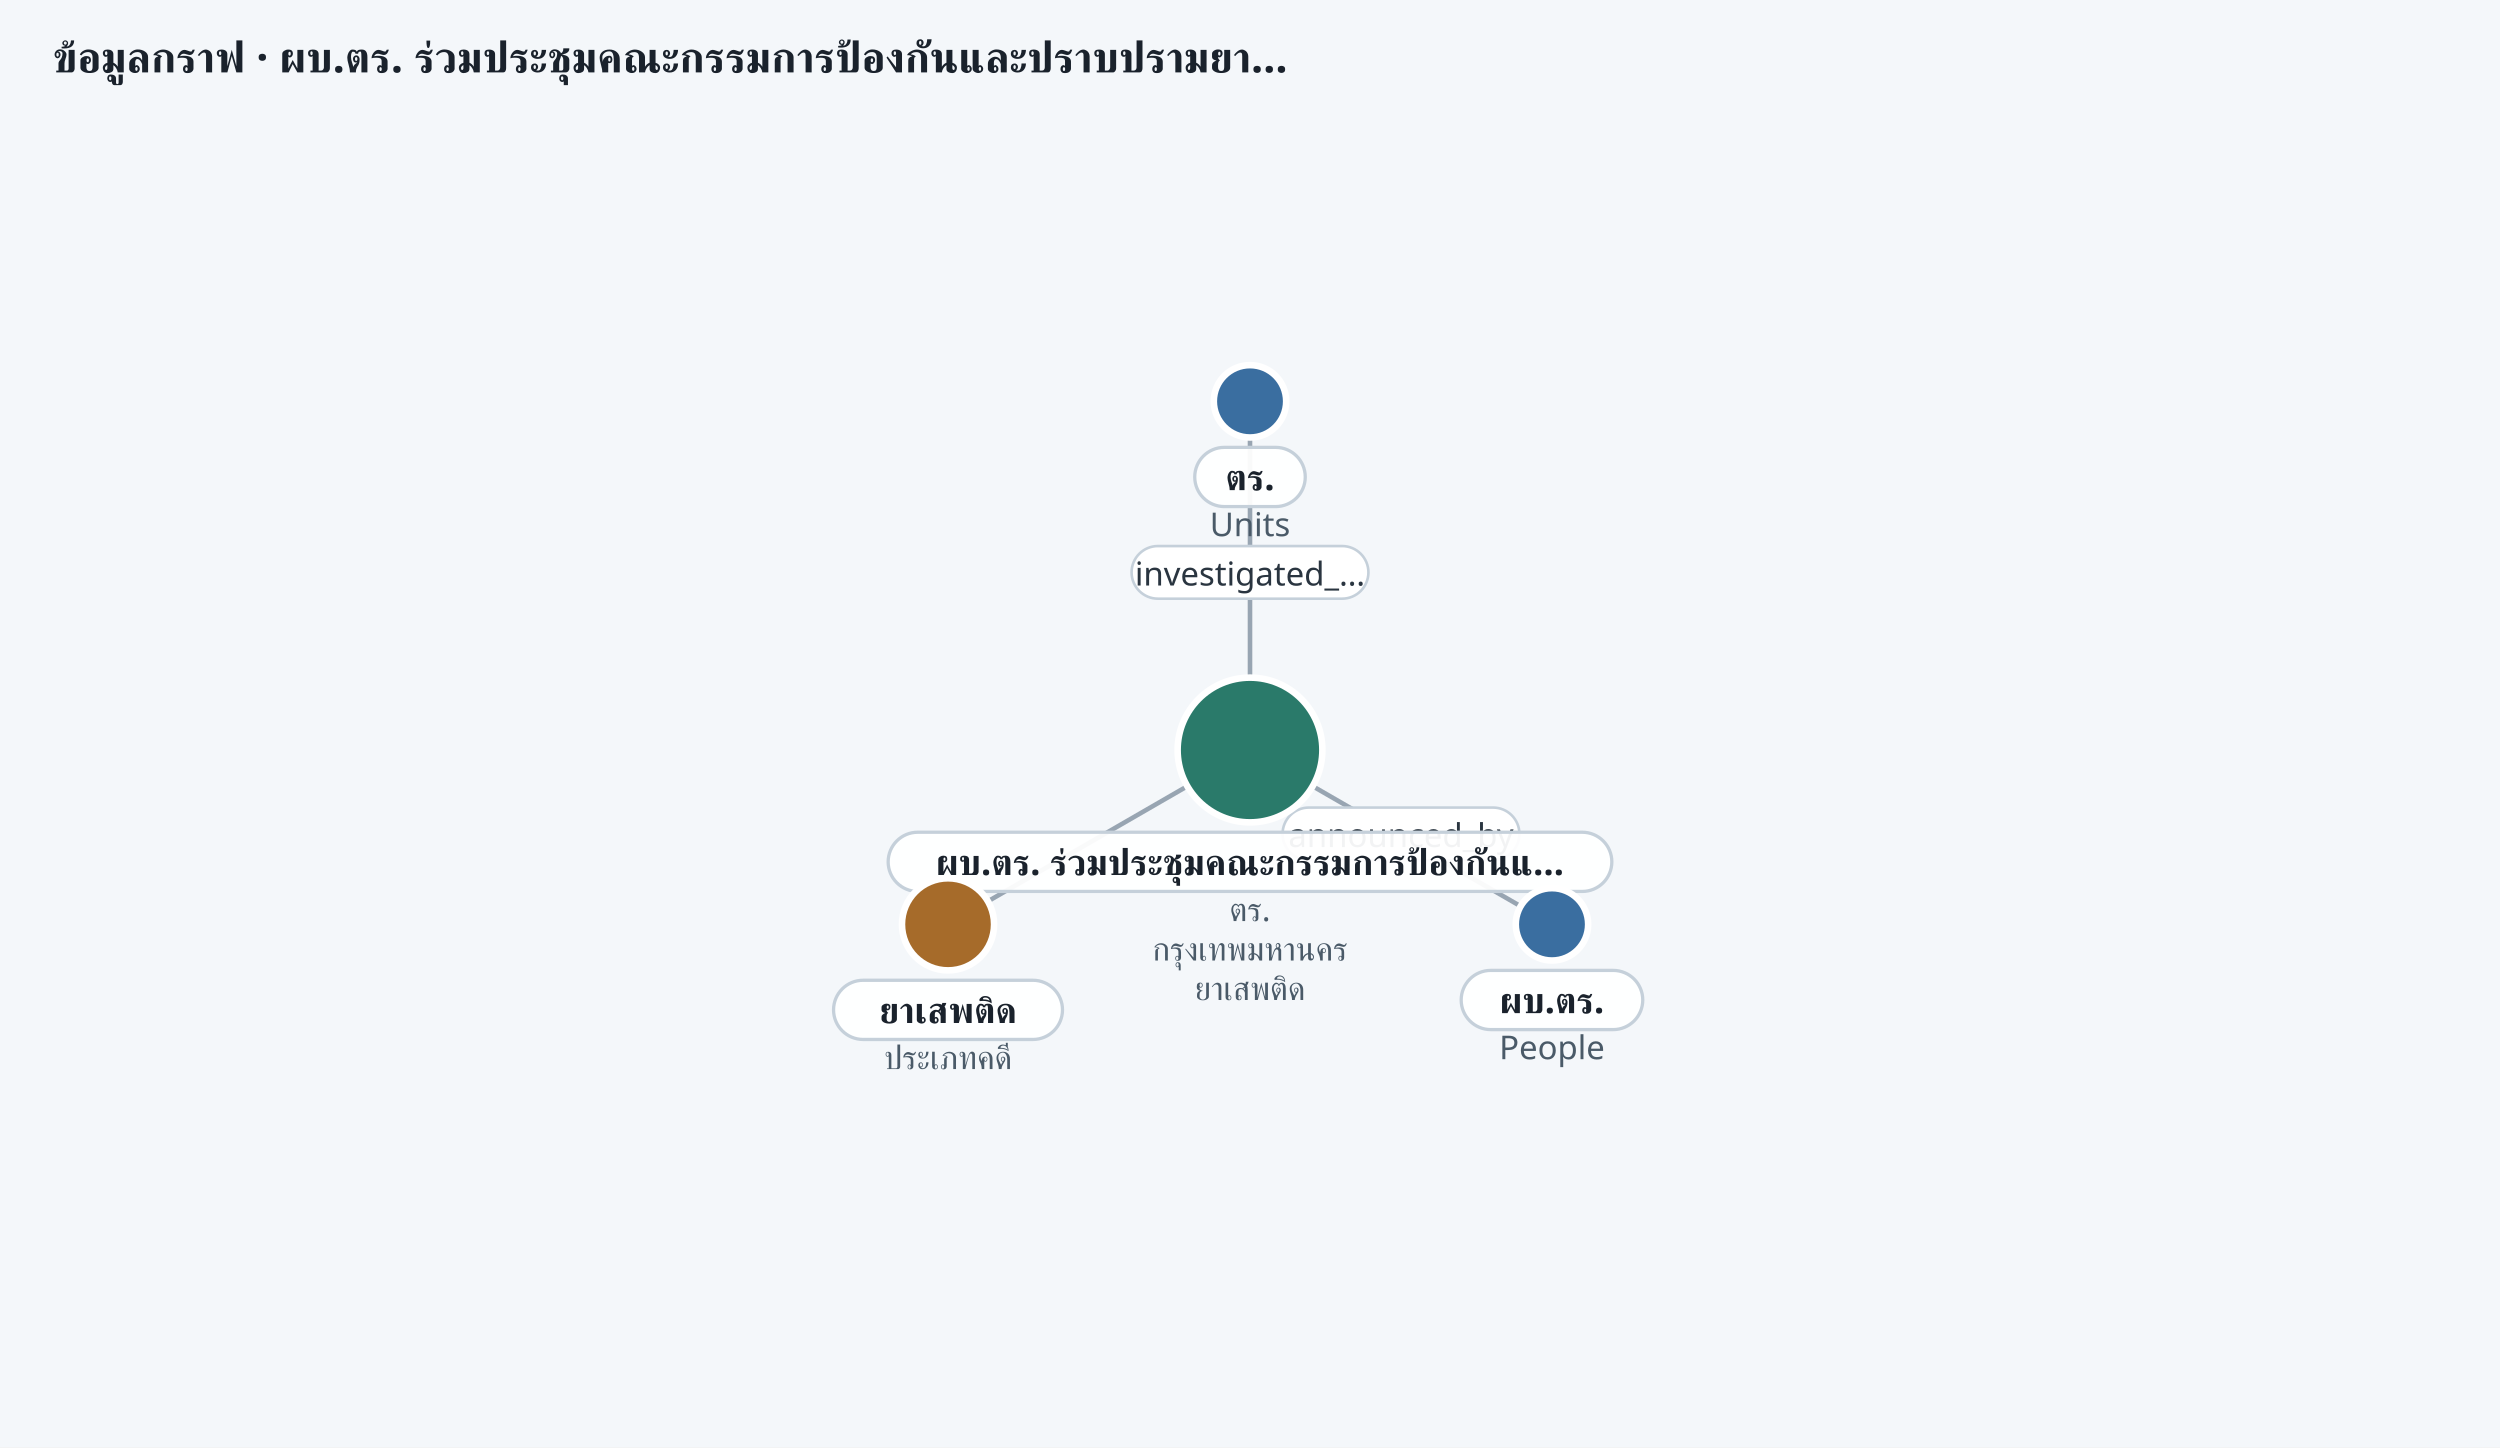
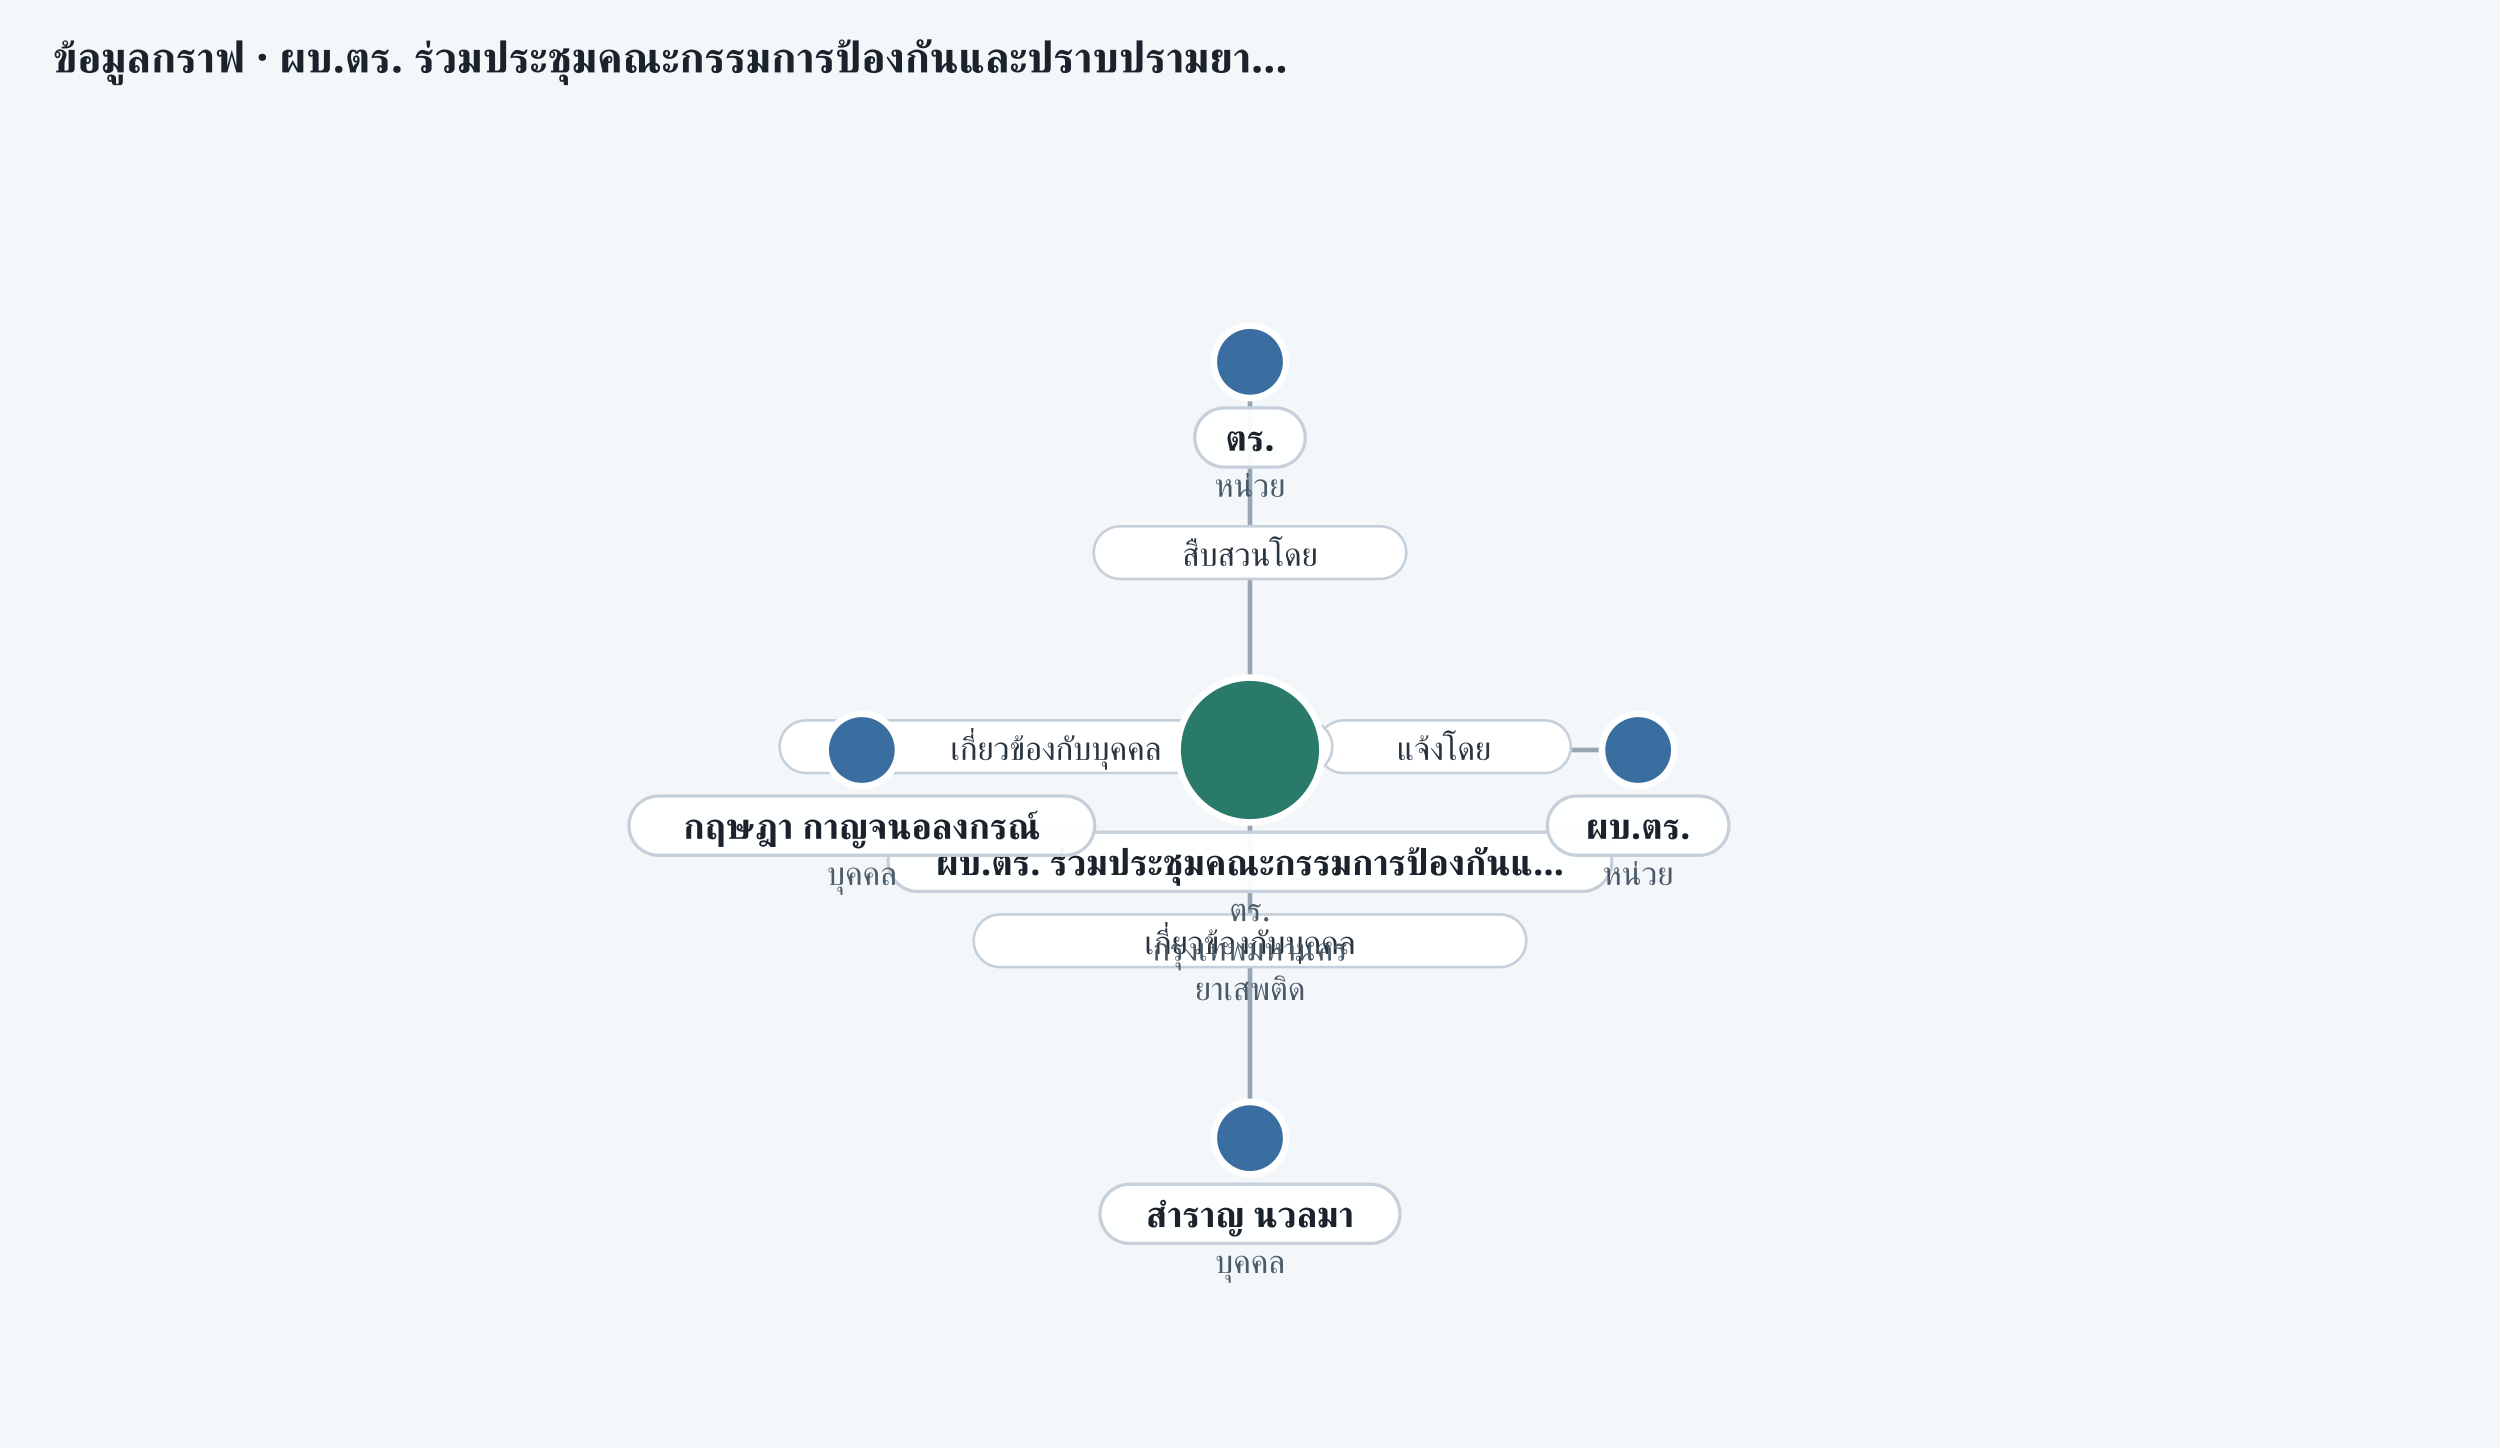
<svg xmlns="http://www.w3.org/2000/svg" width="760" height="440" viewBox="0 0 760 440" role="img" aria-label="ego graph 20261023-drug-06">
  <rect width="100%" height="100%" fill="#f4f7fa" />
  <text x="16" y="22" font-size="13" font-weight="700" fill="#1a222c" font-family="Sarabun, Anuphan, sans-serif">ข้อมูลกราฟ · ผบ.ตร. ร่วมประชุมคณะกรรมการป้องกันและปราบปรามยา…</text>
-   <line x1="380.0" y1="228.0" x2="380.0" y2="122.0" stroke="#7a8a9a" stroke-width="1.4" opacity="0.75" />
-   <rect x="344.0" y="166.0" width="72" height="16" rx="8" fill="#fff" stroke="#c5d0da" stroke-width="0.8" />
-   <text x="380.0" y="178.0" text-anchor="middle" font-size="10" fill="#2a3540" font-family="Sarabun, Anuphan, sans-serif">investigated_…</text>
-   <line x1="380.0" y1="228.0" x2="471.8" y2="281.0" stroke="#7a8a9a" stroke-width="1.4" opacity="0.75" />
-   <rect x="389.9" y="245.5" width="72" height="16" rx="8" fill="#fff" stroke="#c5d0da" stroke-width="0.8" />
-   <text x="425.9" y="257.5" text-anchor="middle" font-size="10" fill="#2a3540" font-family="Sarabun, Anuphan, sans-serif">announced_by</text>
-   <line x1="380.0" y1="228.0" x2="288.2" y2="281.0" stroke="#7a8a9a" stroke-width="1.4" opacity="0.75" />
+   <line x1="380.0" y1="228.0" x2="380.0" y2="110.0" stroke="#7a8a9a" stroke-width="1.4" opacity="0.75" />
+   <rect x="332.5" y="160.0" width="95.0" height="16" rx="8" fill="#fff" stroke="#c5d0da" stroke-width="0.8" />
+   <text x="380.0" y="172.0" text-anchor="middle" font-size="10" fill="#2a3540" font-family="Sarabun, Anuphan, sans-serif">สืบสวนโดย</text>
+   <line x1="380.0" y1="228.0" x2="498.0" y2="228.0" stroke="#7a8a9a" stroke-width="1.4" opacity="0.75" />
+   <rect x="400.5" y="219.0" width="77.0" height="16" rx="8" fill="#fff" stroke="#c5d0da" stroke-width="0.8" />
+   <text x="439.0" y="231.0" text-anchor="middle" font-size="10" fill="#2a3540" font-family="Sarabun, Anuphan, sans-serif">แจ้งโดย</text>
+   <line x1="380.0" y1="228.0" x2="380.0" y2="346.0" stroke="#7a8a9a" stroke-width="1.4" opacity="0.75" />
+   <rect x="296.0" y="278.0" width="168.0" height="16" rx="8" fill="#fff" stroke="#c5d0da" stroke-width="0.8" />
+   <text x="380.0" y="290.0" text-anchor="middle" font-size="10" fill="#2a3540" font-family="Sarabun, Anuphan, sans-serif">เกี่ยวข้องกับบุคคล</text>
+   <line x1="380.0" y1="228.0" x2="262.0" y2="228.0" stroke="#7a8a9a" stroke-width="1.4" opacity="0.75" />
+   <rect x="237.0" y="219.0" width="168.0" height="16" rx="8" fill="#fff" stroke="#c5d0da" stroke-width="0.8" />
+   <text x="321.0" y="231.0" text-anchor="middle" font-size="10" fill="#2a3540" font-family="Sarabun, Anuphan, sans-serif">เกี่ยวข้องกับบุคคล</text>
  <circle cx="380.0" cy="228.0" r="22" fill="#2a7a6a" stroke="#fff" stroke-width="2" />
  <rect x="270.0" y="253.0" width="220.0" height="18" rx="9" fill="rgba(255,255,255,0.94)" stroke="#c5d0da" />
  <text x="380.0" y="266.0" text-anchor="middle" font-size="11" font-weight="600" fill="#1a222c" font-family="Sarabun, Anuphan, sans-serif">ผบ.ตร. ร่วมประชุมคณะกรรมการป้องกันแ…</text>
  <text x="380.0" y="280.0" text-anchor="middle" font-size="10" fill="#4a5a68" font-family="Sarabun, Anuphan, sans-serif">ตร.</text>
  <text x="380.0" y="292.0" text-anchor="middle" font-size="10" fill="#4a5a68" font-family="Sarabun, Anuphan, sans-serif">กรุงเทพมหานคร</text>
  <text x="380.0" y="304.0" text-anchor="middle" font-size="10" fill="#4a5a68" font-family="Sarabun, Anuphan, sans-serif">ยาเสพติด</text>
-   <circle cx="380.0" cy="122.0" r="11" fill="#3a6ea0" stroke="#fff" stroke-width="2" />
-   <rect x="363.2" y="136.0" width="33.6" height="18" rx="9" fill="rgba(255,255,255,0.94)" stroke="#c5d0da" />
-   <text x="380.0" y="149.0" text-anchor="middle" font-size="11" font-weight="600" fill="#1a222c" font-family="Sarabun, Anuphan, sans-serif">ตร.</text>
-   <text x="380.0" y="163.0" text-anchor="middle" font-size="10" fill="#4a5a68" font-family="Sarabun, Anuphan, sans-serif">Units</text>
-   <circle cx="471.8" cy="281.0" r="11" fill="#3a6ea0" stroke="#fff" stroke-width="2" />
-   <rect x="444.2" y="295.0" width="55.2" height="18" rx="9" fill="rgba(255,255,255,0.94)" stroke="#c5d0da" />
-   <text x="471.8" y="308.0" text-anchor="middle" font-size="11" font-weight="600" fill="#1a222c" font-family="Sarabun, Anuphan, sans-serif">ผบ.ตร.</text>
-   <text x="471.8" y="322.0" text-anchor="middle" font-size="10" fill="#4a5a68" font-family="Sarabun, Anuphan, sans-serif">People</text>
-   <circle cx="288.2" cy="281.0" r="14" fill="#a66b2a" stroke="#fff" stroke-width="2" />
-   <rect x="253.4" y="298.0" width="69.6" height="18" rx="9" fill="rgba(255,255,255,0.94)" stroke="#c5d0da" />
-   <text x="288.2" y="311.0" text-anchor="middle" font-size="11" font-weight="600" fill="#1a222c" font-family="Sarabun, Anuphan, sans-serif">ยาเสพติด</text>
-   <text x="288.2" y="325.0" text-anchor="middle" font-size="10" fill="#4a5a68" font-family="Sarabun, Anuphan, sans-serif">ประเภทคดี</text>
+   <circle cx="380.0" cy="110.0" r="11" fill="#3a6ea0" stroke="#fff" stroke-width="2" />
+   <rect x="363.2" y="124.0" width="33.6" height="18" rx="9" fill="rgba(255,255,255,0.94)" stroke="#c5d0da" />
+   <text x="380.0" y="137.0" text-anchor="middle" font-size="11" font-weight="600" fill="#1a222c" font-family="Sarabun, Anuphan, sans-serif">ตร.</text>
+   <text x="380.0" y="151.0" text-anchor="middle" font-size="10" fill="#4a5a68" font-family="Sarabun, Anuphan, sans-serif">หน่วย</text>
+   <circle cx="498.0" cy="228.0" r="11" fill="#3a6ea0" stroke="#fff" stroke-width="2" />
+   <rect x="470.4" y="242.0" width="55.2" height="18" rx="9" fill="rgba(255,255,255,0.94)" stroke="#c5d0da" />
+   <text x="498.0" y="255.0" text-anchor="middle" font-size="11" font-weight="600" fill="#1a222c" font-family="Sarabun, Anuphan, sans-serif">ผบ.ตร.</text>
+   <text x="498.0" y="269.0" text-anchor="middle" font-size="10" fill="#4a5a68" font-family="Sarabun, Anuphan, sans-serif">หน่วย</text>
+   <circle cx="380.0" cy="346.0" r="11" fill="#3a6ea0" stroke="#fff" stroke-width="2" />
+   <rect x="334.4" y="360.0" width="91.2" height="18" rx="9" fill="rgba(255,255,255,0.94)" stroke="#c5d0da" />
+   <text x="380.0" y="373.0" text-anchor="middle" font-size="11" font-weight="600" fill="#1a222c" font-family="Sarabun, Anuphan, sans-serif">สำราญ นวลมา</text>
+   <text x="380.0" y="387.0" text-anchor="middle" font-size="10" fill="#4a5a68" font-family="Sarabun, Anuphan, sans-serif">บุคคล</text>
+   <circle cx="262.0" cy="228.0" r="11" fill="#3a6ea0" stroke="#fff" stroke-width="2" />
+   <rect x="191.2" y="242.0" width="141.6" height="18" rx="9" fill="rgba(255,255,255,0.94)" stroke="#c5d0da" />
+   <text x="262.0" y="255.0" text-anchor="middle" font-size="11" font-weight="600" fill="#1a222c" font-family="Sarabun, Anuphan, sans-serif">กฤษฎา กาญจนอลงกรณ์</text>
+   <text x="262.0" y="269.0" text-anchor="middle" font-size="10" fill="#4a5a68" font-family="Sarabun, Anuphan, sans-serif">บุคคล</text>
</svg>
